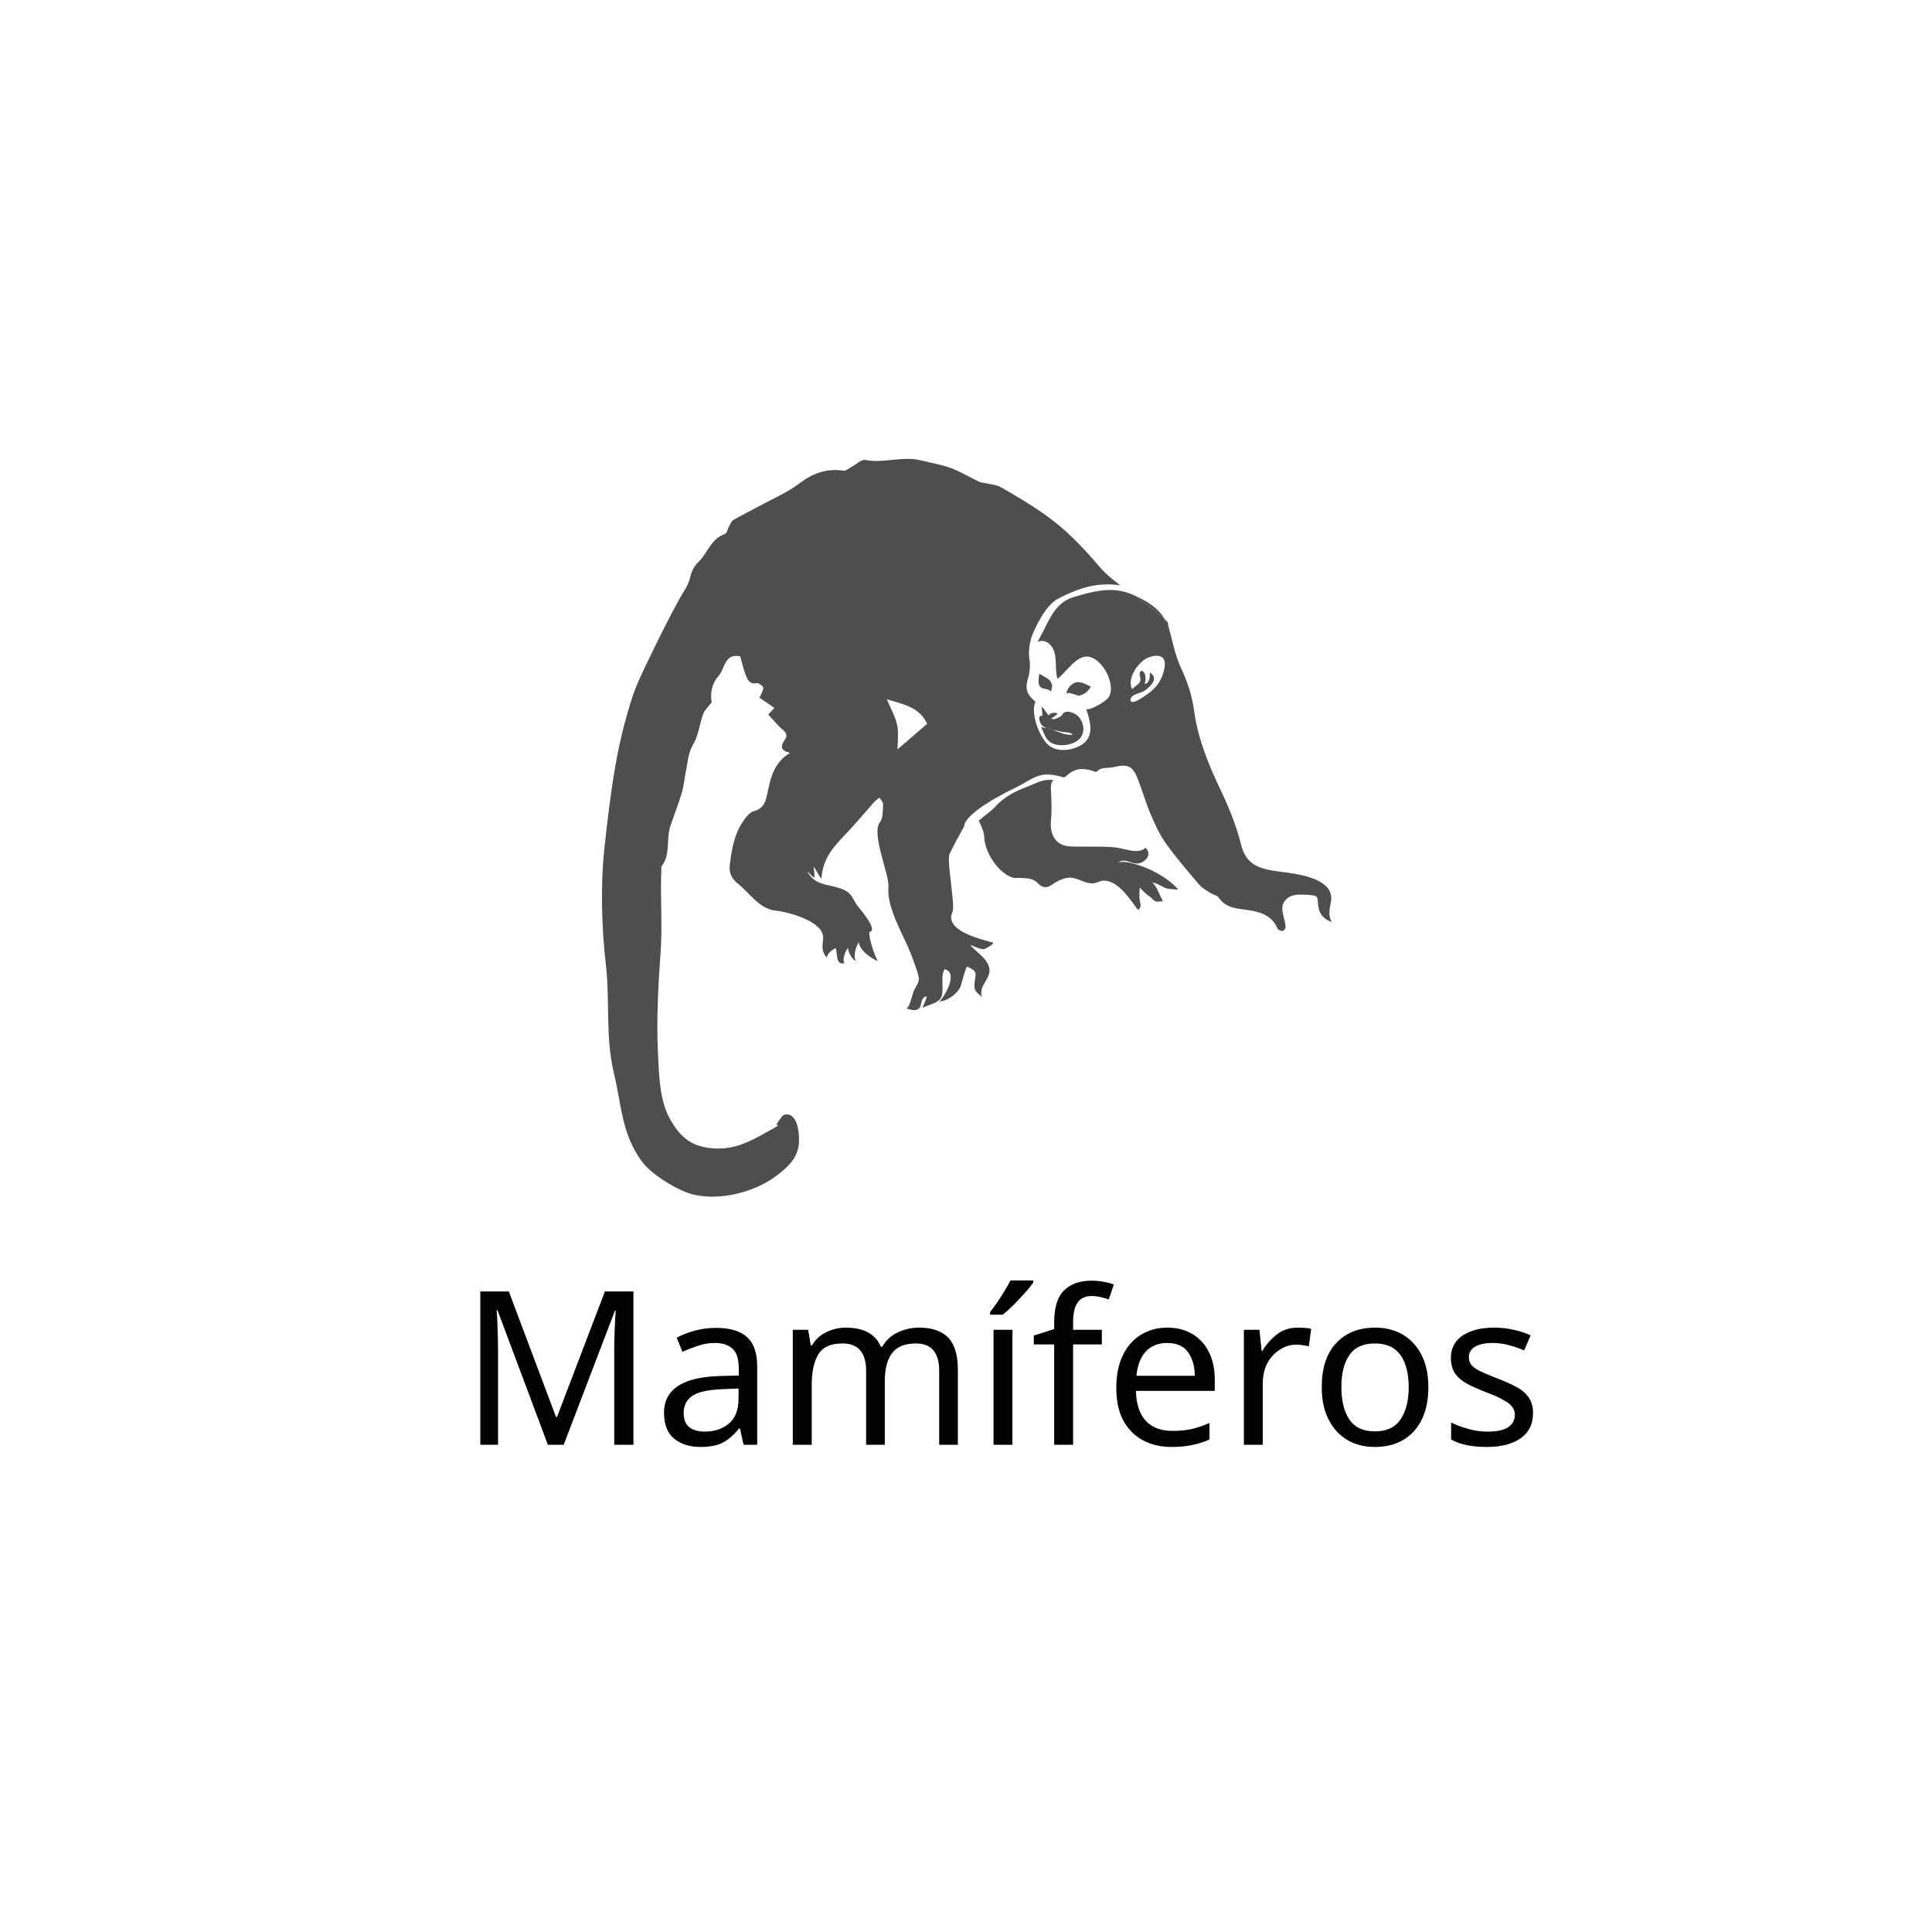
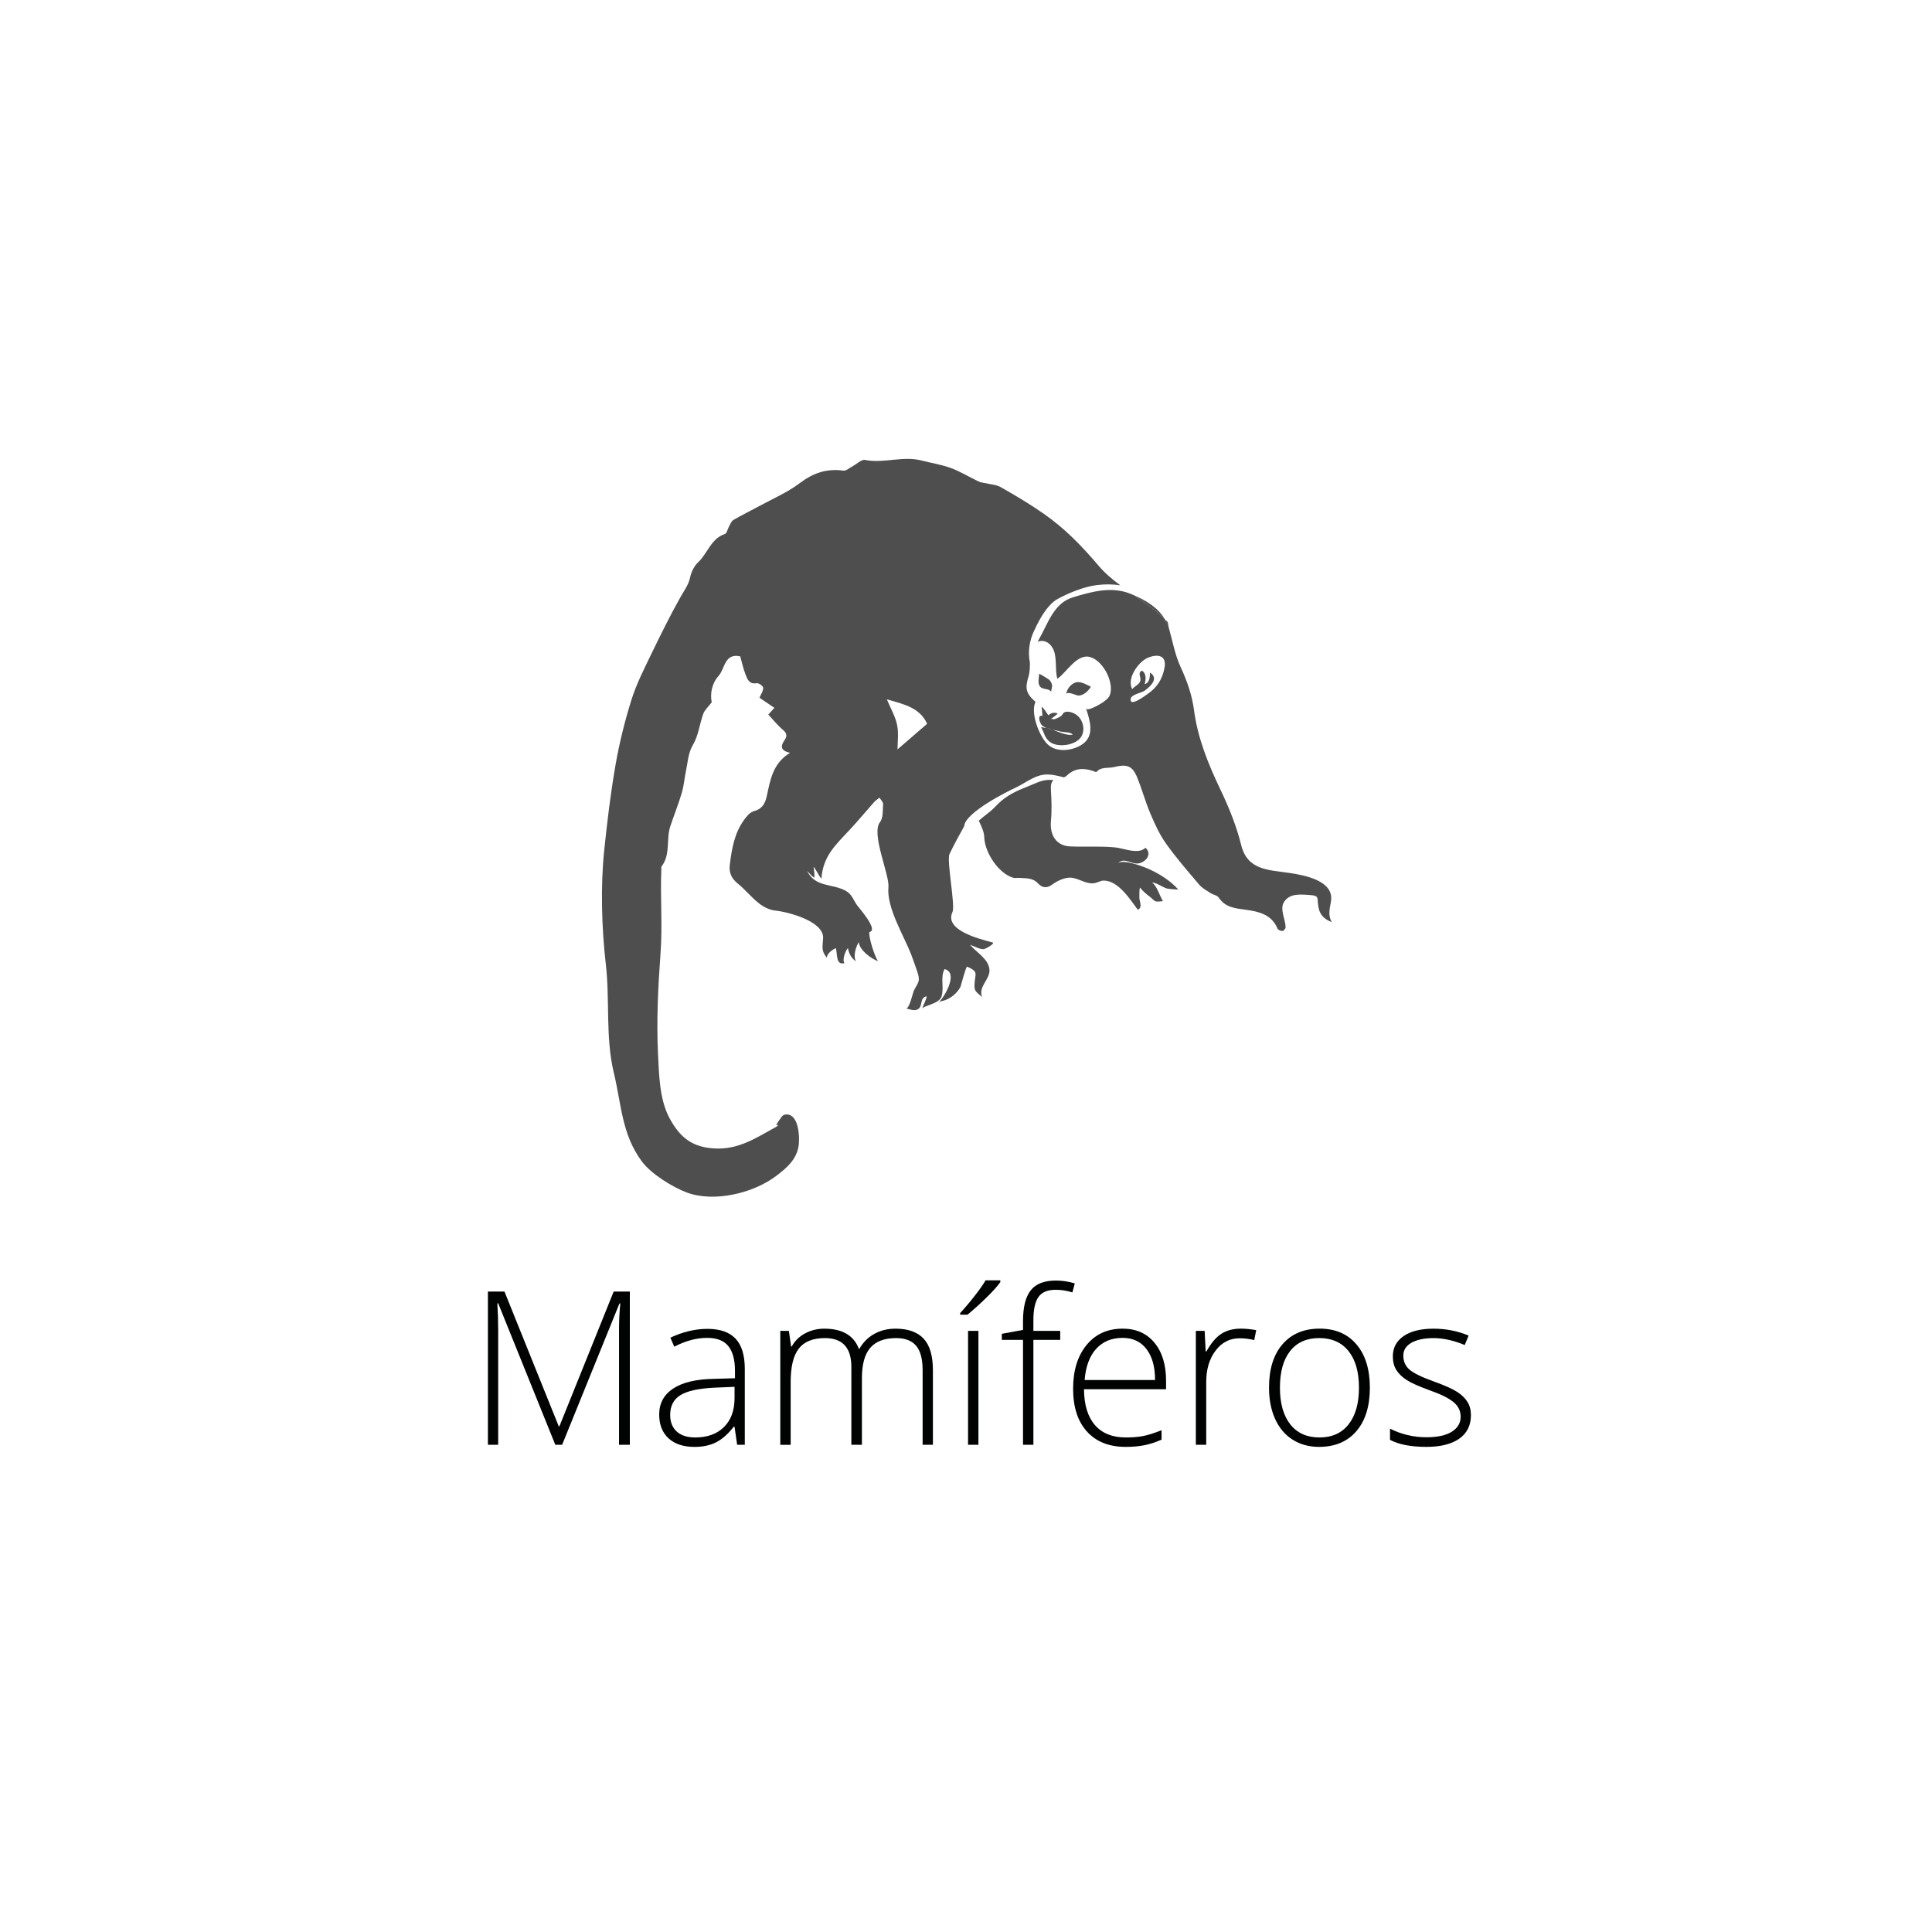
<svg xmlns="http://www.w3.org/2000/svg" version="1.1" id="Capa_1" x="0px" y="0px" width="126px" height="126px" viewBox="0 0 126 126" enable-background="new 0 0 126 126" xml:space="preserve">
  <g>
    <g>
      <g>
        <path fill="#4E4E4E" d="M73.982,38.835c0.697,0.481,1.393,0.969,1.99,1.557C75.539,39.648,74.766,39.172,73.982,38.835z" />
        <path fill="#4E4E4E" d="M66.904,51.343c-0.818,0.317-1.42,0.644-2.01,1.281c-0.289,0.316-0.715,0.582-1.061,0.9     c0.172,0.354,0.346,0.719,0.359,1.084c0.031,1.013,0.965,2.403,1.92,2.645c0.104,0.027,0.221-0.011,0.33,0     c0.439,0.035,0.891-0.028,1.252,0.357c0.266,0.284,0.561,0.356,0.951,0.064c0.301-0.224,0.793-0.455,1.174-0.436     c0.51,0.023,0.941,0.404,1.484,0.37c0.238-0.017,0.461-0.182,0.68-0.179c0.959,0.009,1.713,1.221,2.223,1.906     c0.295-0.146,0.145-0.459,0.105-0.714c-0.006-0.038-0.018-0.823,0.059-0.719c0.16,0.226,0.42,0.431,0.648,0.602     c0.141,0.108,0.223,0.25,0.406,0.293c0.039,0.009,0.432-0.014,0.414-0.04c-0.217-0.354-0.391-0.991-0.709-1.206     c0.357,0.039,0.641,0.286,0.971,0.396c0.084,0.028,0.762,0.085,0.734,0.055c-0.496-0.559-1.174-0.983-1.844-1.296     c-0.33-0.155-1.775-0.728-2.104-0.389c0.428-0.443,0.865,0.052,1.34-0.005c0.465-0.055,0.955-0.598,0.479-1.024     c-0.465,0.465-1.424,0.028-1.971-0.022c-0.967-0.095-1.957-0.022-2.93-0.064c-0.92-0.036-1.352-0.738-1.264-1.669     c0.063-0.66,0.039-1.336-0.002-2c-0.02-0.322,0.023-0.53,0.164-0.655C68.029,50.784,67.604,51.069,66.904,51.343z" />
        <path fill="#4E4E4E" d="M86.801,58.798c0.236-1.347-1.686-1.717-2.709-1.867c-1.367-0.203-2.732-0.172-3.141-1.806     c-0.309-1.25-0.803-2.469-1.359-3.631c-0.791-1.657-1.479-3.347-1.719-5.166c-0.137-1.015-0.451-1.907-0.875-2.821     c-0.381-0.825-0.537-1.759-0.793-2.645c-0.031-0.109-0.012-0.258-0.08-0.328c-0.037-0.038-0.078-0.071-0.115-0.108     c0.053,0.114,0.104,0.232,0.15,0.355c-0.053-0.139-0.117-0.27-0.188-0.392c-0.598-0.588-1.293-1.075-1.99-1.557     c-0.094-0.039-0.189-0.082-0.281-0.118c-1.236-0.486-2.523-0.125-3.738,0.246c-1.244,0.38-1.609,1.692-2.201,2.727     c-0.027,0.052-0.059,0.114-0.09,0.174c0.324-0.155,0.729-0.029,0.975,0.396c0.326,0.561,0.131,1.385,0.311,2.012     c0.602-0.407,1.301-1.708,2.182-1.404c0.758,0.259,1.35,1.352,1.307,2.132c-0.02,0.405-0.168,0.554-0.484,0.785     c-0.082,0.062-1.055,0.666-1.137,0.414c0.258,0.786,0.576,1.77-0.219,2.331c-0.613,0.435-1.713,0.591-2.301,0     c-0.529-0.528-1.117-2.018-0.775-2.756c-0.641-0.553-0.682-0.898-0.453-1.659c0.092-0.308,0.088-0.615,0.088-0.918     c-0.143-0.671-0.023-1.427,0.258-2.02c0.053-0.119,0.115-0.247,0.182-0.38c0.33-0.658,0.795-1.421,1.383-1.739     c0.727-0.394,1.717-0.794,2.535-0.896c0.541-0.068,1.057-0.063,1.541,0.014c-0.512-0.379-0.996-0.783-1.406-1.264     c-1.109-1.301-2.18-2.424-3.623-3.428c-0.891-0.621-1.83-1.175-2.771-1.711c-0.287-0.163-0.654-0.176-0.988-0.258     c-0.148-0.034-0.309-0.04-0.445-0.105c-0.607-0.289-1.189-0.65-1.818-0.883c-0.619-0.228-1.283-0.326-1.926-0.494     c-1.217-0.313-2.439,0.208-3.666-0.033c-0.248-0.048-0.564,0.283-0.854,0.433c-0.186,0.098-0.391,0.289-0.561,0.264     c-1.084-0.153-1.98,0.154-2.861,0.824c-0.787,0.595-1.719,0.993-2.59,1.467c-0.572,0.313-1.16,0.596-1.723,0.924     c-0.135,0.079-0.207,0.281-0.293,0.438c-0.094,0.159-0.137,0.439-0.262,0.478c-0.91,0.297-1.125,1.258-1.74,1.837     c-0.26,0.242-0.451,0.628-0.527,0.983c-0.105,0.507-0.396,0.871-0.633,1.296c-0.689,1.229-1.314,2.496-1.928,3.766     c-0.463,0.961-0.955,1.925-1.271,2.94c-0.434,1.387-0.787,2.811-1.037,4.245c-0.32,1.836-0.541,3.694-0.736,5.552     c-0.246,2.335-0.168,5.1,0.102,7.425c0.277,2.361-0.035,4.766,0.525,7.1c0.5,2.071,0.508,4.004,1.83,5.781     c0.604,0.811,1.99,1.669,2.916,2.018c1.795,0.671,4.355,0.052,5.852-1.084c0.682-0.515,1.313-1.062,1.453-1.952     c0.078-0.506,0.035-2.097-0.82-2.05c-0.266,0.014-0.301,0.206-0.439,0.366c-0.049,0.056-0.16,0.264-0.213,0.328     c0.172-0.033,0.172,0.005,0,0.118c-1.332,0.736-2.438,1.484-3.994,1.406c-1.461-0.077-2.271-0.695-2.971-2.011     c-0.631-1.186-0.668-2.797-0.732-4.117c-0.107-2.194,0.002-4.392,0.162-6.583c0.139-1.864-0.023-3.613,0.053-5.464     c0.004-0.079-0.016-0.177,0.023-0.23c0.594-0.782,0.281-1.763,0.564-2.612c0.246-0.73,0.531-1.447,0.75-2.185     c0.137-0.461,0.17-0.952,0.271-1.428c0.123-0.574,0.133-1.15,0.463-1.709c0.35-0.591,0.424-1.344,0.664-2.009     c0.088-0.242,0.313-0.436,0.551-0.751c-0.104-0.522-0.02-1.199,0.451-1.724c0.418-0.467,0.377-1.501,1.41-1.27     c0.113,0.398,0.195,0.801,0.342,1.174c0.121,0.317,0.244,0.663,0.73,0.574c0.129-0.025,0.424,0.19,0.426,0.302     c0.008,0.205-0.146,0.415-0.244,0.647c0.291,0.197,0.615,0.417,0.973,0.661c-0.162,0.18-0.289,0.319-0.396,0.439     c0.322,0.342,0.613,0.713,0.967,1.009c0.262,0.222,0.258,0.417,0.096,0.648c-0.264,0.384-0.303,0.69,0.355,0.835     c-1.135,0.688-1.289,1.778-1.52,2.827c-0.109,0.49-0.303,0.84-0.846,0.983c-0.256,0.068-0.488,0.357-0.66,0.601     c-0.609,0.859-0.779,1.87-0.904,2.893c-0.063,0.504,0.104,0.887,0.512,1.217c0.494,0.398,0.898,0.912,1.395,1.301     c0.299,0.235,0.689,0.43,1.059,0.467c0.811,0.084,3.189,0.688,3.119,1.812c-0.029,0.523-0.143,0.804,0.24,1.256     c0.027-0.28,0.357-0.515,0.586-0.619c0.121,0.333-0.023,1.146,0.57,0.976c-0.168-0.206,0.057-0.805,0.223-0.979     c0.063,0.366,0.229,0.662,0.521,0.866c-0.193-0.365-0.008-0.921,0.186-1.26c0.037,0.526,0.805,1.088,1.254,1.247     c-0.199-0.263-0.629-1.558-0.559-1.903c0.621-0.105-0.678-1.566-0.799-1.734c-0.254-0.354-0.342-0.729-0.744-0.95     c-0.908-0.497-1.967-0.202-2.523-1.294c0.156,0.143,0.287,0.332,0.467,0.438c0.039-0.243-0.016-0.473-0.045-0.716     c0.199,0.244,0.311,0.543,0.51,0.783c0.117-1.484,0.9-2.174,1.85-3.193c0.545-0.583,1.053-1.202,1.584-1.799     c0.1-0.115,0.236-0.197,0.357-0.293c0.084,0.14,0.242,0.286,0.234,0.419c-0.025,0.403,0.012,0.903-0.205,1.179     c-0.592,0.748,0.633,3.43,0.553,4.235c-0.129,1.338,1.004,3.161,1.477,4.375c0.141,0.36,0.262,0.731,0.391,1.097     c0.242,0.697,0.074,0.71-0.205,1.271c-0.076,0.153-0.289,1.199-0.523,1.171c0.23,0.028,0.537,0.213,0.811,0.03     c0.301-0.203,0.072-0.736,0.543-0.826c-0.029,0.279-0.229,0.548-0.285,0.817c0.045-0.212,1.09-0.304,1.25-0.793     c0.193-0.582-0.096-1.245,0.201-1.796c0.941,0.227-0.008,1.856-0.432,2.223c0.141-0.124,0.141-0.108,0.313-0.15     c0.479-0.114,0.928-0.486,1.154-0.906c0.031-0.061,0.361-1.361,0.438-1.326c0.768,0.341,0.518,0.438,0.482,1.136     c-0.023,0.455,0.066,0.475,0.492,0.84c-0.27-0.693,0.563-1.165,0.479-1.821c-0.086-0.684-0.857-1.089-1.256-1.572     c0.266,0.072,0.596,0.288,0.877,0.275c0.117-0.004,0.781-0.38,0.586-0.434c-0.922-0.249-3.16-0.809-2.617-1.986     c0.201-0.438-0.398-3.358-0.189-3.79c0.295-0.613,0.617-1.211,0.951-1.801c0.053-0.911,2.924-2.321,3.303-2.495     c0.621-0.286,1.23-0.796,1.906-0.873c0.404-0.045,0.846,0.051,1.281,0.174c0.072-0.021,0.143-0.053,0.189-0.1     c0.514-0.507,1.104-0.529,1.738-0.31c0.07,0.024,0.189,0.082,0.211,0.056c0.32-0.354,0.748-0.223,1.127-0.312     c0.84-0.201,1.207-0.126,1.537,0.691c0.311,0.769,0.531,1.58,0.855,2.343c0.287,0.672,0.592,1.356,1.014,1.945     c0.666,0.937,1.424,1.811,2.17,2.687c0.191,0.225,0.471,0.375,0.725,0.54c0.174,0.116,0.443,0.147,0.547,0.303     c0.447,0.666,1.109,0.7,1.807,0.8c0.813,0.111,1.646,0.304,2.027,1.222c0.035,0.086,0.213,0.159,0.32,0.157     c0.074-0.002,0.203-0.148,0.205-0.233c0.008-0.508-0.395-1.179-0.107-1.646c0.352-0.567,0.994-0.511,1.557-0.478     c0.881,0.048,0.529,0.17,0.729,0.948c0.105,0.417,0.449,0.698,0.844,0.826C86.588,59.725,86.725,59.232,86.801,58.798z      M58.533,48.874c0-0.46,0.086-1.046-0.025-1.588c-0.115-0.565-0.426-1.087-0.67-1.678c1.096,0.317,2.148,0.531,2.627,1.597     C59.813,47.77,59.16,48.334,58.533,48.874z M75.953,43.509c-0.125,0.753-0.486,1.328-1.109,1.751     c-0.148,0.101-1.191,0.893-1.104,0.316c0.043-0.298,0.723-0.384,0.932-0.546c0.363-0.278,0.932-0.789,0.324-1.167     c0.004,0.285-0.027,0.694-0.348,0.749c0.094-0.28,0.121-0.717-0.182-0.875c-0.311,0.183-0.002,0.419-0.111,0.71     c-0.078,0.203-0.365,0.31-0.52,0.5c-0.092-0.183-0.111-0.389-0.078-0.597c0.1-0.63,0.672-1.291,1.146-1.472     C75.506,42.646,76.08,42.74,75.953,43.509z" />
        <path fill="#4E4E4E" d="M70.326,45.365c0.334-0.002,0.658-0.298,0.816-0.58c-0.26-0.124-0.529-0.289-0.82-0.299     c-0.375-0.013-0.773,0.414-0.781,0.81C69.545,45.032,70.229,45.365,70.326,45.365z" />
        <path fill="#4E4E4E" d="M68.564,45.134c-0.035-0.062,0.066-0.333,0.051-0.433c-0.021-0.129-0.08-0.253-0.166-0.349     c-0.047-0.054-0.68-0.434-0.68-0.409c0,0.256-0.125,0.614,0.068,0.842C68.02,44.998,68.42,44.872,68.564,45.134z" />
        <path fill="#4E4E4E" d="M67.926,46.096c0.012,0.006,0.064,0.55,0.059,0.594c-0.365-0.087-0.172,0.462-0.041,0.602     c0.072,0.079,0.189,0.14,0.326,0.188c0.121,0.023,0.244,0.062,0.375,0.11c0.199,0.044,0.396,0.083,0.527,0.119     c0.211,0.059,0.67,0.014,0.781,0.208c-0.41,0.061-0.877-0.171-1.309-0.327c-0.131-0.032-0.26-0.067-0.375-0.11     c-0.027-0.006-0.055-0.011-0.08-0.016c-0.086,0.005-0.195-0.033-0.295-0.048c0.211,0.362,0.232,0.736,0.613,0.997     c0.521,0.355,1.672,0.198,2.016-0.377c0.275-0.466,0.098-1.125-0.336-1.427c-0.191-0.133-0.547-0.264-0.771-0.151     c-0.105,0.054-0.123,0.167-0.205,0.232c-0.135,0.105-0.32,0.168-0.479,0.229c-0.014-0.004-0.027-0.01-0.037-0.015     c-0.078-0.033-0.063-0.025-0.188-0.011c0.168-0.094,0.316-0.213,0.473-0.345c-0.148-0.116-0.48-0.063-0.592,0.104     C68.223,46.49,68.123,46.209,67.926,46.096z" />
        <path fill="#4E4E4E" d="M68.27,47.479c0.115,0.043,0.244,0.078,0.375,0.11C68.514,47.54,68.391,47.502,68.27,47.479z" />
      </g>
    </g>
-     <text transform="matrix(1 0 0 1 29.9658 94.2256)" fill="#010202" font-family="'OpenSans-Light'" font-size="14">Mamíferos</text>
+     <g>
+       <path fill="#010202" d="M36.216,94.226l-3.726-9.229h-0.055c0.036,0.565,0.055,1.144,0.055,1.736v7.492h-0.67v-9.994h1.08    l3.541,8.791h0.041l3.541-8.791h1.053v9.994h-0.704v-7.574c0-0.528,0.027-1.075,0.082-1.641h-0.055l-3.739,9.215H36.216z" />
+       <path fill="#010202" d="M48.075,94.226l-0.171-1.176H47.85c-0.374,0.479-0.758,0.817-1.152,1.016    c-0.394,0.197-0.859,0.297-1.397,0.297c-0.729,0-1.297-0.187-1.702-0.561s-0.608-0.891-0.608-1.552    c0-0.725,0.302-1.287,0.905-1.688c0.604-0.401,1.479-0.613,2.622-0.636l1.415-0.041v-0.492c0-0.706-0.144-1.239-0.431-1.6    s-0.75-0.54-1.388-0.54c-0.688,0-1.401,0.191-2.14,0.574l-0.253-0.588c0.815-0.383,1.622-0.574,2.42-0.574    c0.815,0,1.425,0.212,1.828,0.636s0.605,1.085,0.605,1.982v4.942H48.075z M45.341,93.747c0.793,0,1.418-0.227,1.876-0.68    c0.458-0.454,0.688-1.084,0.688-1.891v-0.731L46.605,90.5c-1.044,0.05-1.788,0.213-2.232,0.489    c-0.444,0.275-0.666,0.705-0.666,1.288c0,0.465,0.143,0.826,0.427,1.084C44.419,93.618,44.821,93.747,45.341,93.747z" />
+       <path fill="#010202" d="M60.171,94.226v-4.874c0-0.725-0.142-1.253-0.424-1.586s-0.716-0.499-1.299-0.499    c-0.761,0-1.324,0.21-1.688,0.629s-0.547,1.078-0.547,1.976v4.354h-0.69v-5.079c0-1.253-0.574-1.88-1.723-1.88    c-0.779,0-1.347,0.227-1.702,0.681c-0.355,0.453-0.533,1.179-0.533,2.177v4.102h-0.677v-7.431h0.561l0.144,1.019h0.041    c0.205-0.369,0.497-0.655,0.875-0.857c0.378-0.203,0.795-0.305,1.251-0.305c1.171,0,1.923,0.439,2.256,1.319h0.027    c0.241-0.424,0.566-0.75,0.974-0.978c0.408-0.228,0.872-0.342,1.392-0.342c0.812,0,1.42,0.217,1.825,0.649    s0.608,1.121,0.608,2.064v4.86H60.171z" />
+       <path fill="#010202" d="M62.62,85.633c0.333-0.36,0.662-0.751,0.987-1.172c0.326-0.422,0.549-0.742,0.667-0.961h0.964v0.116    c-0.164,0.237-0.443,0.552-0.838,0.943c-0.394,0.392-0.828,0.786-1.302,1.183H62.62V85.633z M63.81,94.226h-0.677v-7.431h0.677    V94.226z" />
+       <path fill="#010202" d="M69.145,87.383h-1.75v6.843h-0.677v-6.843h-1.381v-0.396l1.381-0.253v-0.574    c0-0.911,0.167-1.58,0.502-2.006c0.335-0.427,0.884-0.64,1.645-0.64c0.41,0,0.82,0.062,1.23,0.185l-0.157,0.588    c-0.364-0.114-0.727-0.171-1.087-0.171c-0.528,0-0.903,0.156-1.125,0.469c-0.221,0.312-0.331,0.818-0.331,1.521v0.69h1.75V87.383z    " />
+       <path fill="#010202" d="M73.416,94.362c-1.08,0-1.922-0.333-2.526-0.998c-0.604-0.665-0.905-1.598-0.905-2.796    c0-1.185,0.292-2.134,0.875-2.847c0.583-0.714,1.369-1.07,2.358-1.07c0.875,0,1.565,0.306,2.071,0.916s0.759,1.44,0.759,2.488    v0.547h-5.353c0.009,1.021,0.247,1.8,0.714,2.338c0.468,0.538,1.137,0.807,2.007,0.807c0.424,0,0.796-0.029,1.117-0.089    s0.729-0.187,1.221-0.383v0.615c-0.419,0.183-0.807,0.307-1.162,0.372C74.236,94.329,73.845,94.362,73.416,94.362z M73.218,87.253    c-0.716,0-1.29,0.236-1.723,0.708s-0.686,1.151-0.759,2.04h4.594c0-0.861-0.187-1.534-0.561-2.02S73.879,87.253,73.218,87.253z" />
+       <path fill="#010202" d="M80.916,86.651c0.314,0,0.651,0.032,1.012,0.096l-0.13,0.649c-0.31-0.077-0.631-0.116-0.964-0.116    c-0.634,0-1.153,0.269-1.559,0.807s-0.608,1.217-0.608,2.037v4.102H77.99v-7.431h0.574l0.068,1.34h0.048    c0.306-0.547,0.631-0.931,0.978-1.151C80.005,86.762,80.424,86.651,80.916,86.651z" />
+       <path fill="#010202" d="M89.339,90.5c0,1.212-0.294,2.159-0.882,2.841c-0.588,0.681-1.399,1.021-2.434,1.021    c-0.651,0-1.226-0.157-1.723-0.472s-0.877-0.766-1.142-1.354s-0.396-1.267-0.396-2.037c0-1.212,0.294-2.156,0.882-2.833    s1.395-1.016,2.42-1.016c1.021,0,1.821,0.343,2.402,1.029C89.048,88.366,89.339,89.306,89.339,90.5z M83.474,90.5    c0,1.021,0.225,1.817,0.673,2.39c0.449,0.571,1.084,0.857,1.904,0.857s1.455-0.286,1.903-0.857    c0.449-0.572,0.674-1.369,0.674-2.39c0-1.025-0.227-1.82-0.681-2.386c-0.453-0.565-1.09-0.848-1.91-0.848    s-1.453,0.281-1.897,0.845C83.695,88.674,83.474,89.47,83.474,90.5z" />
+       <path fill="#010202" d="M95.93,92.291c0,0.665-0.253,1.177-0.759,1.535c-0.506,0.357-1.224,0.536-2.153,0.536    c-0.993,0-1.782-0.152-2.365-0.458v-0.731c0.747,0.374,1.536,0.561,2.365,0.561c0.733,0,1.291-0.122,1.671-0.365    c0.381-0.244,0.571-0.569,0.571-0.975c0-0.374-0.151-0.688-0.455-0.943c-0.303-0.255-0.801-0.506-1.493-0.752    c-0.743-0.269-1.265-0.5-1.565-0.693c-0.301-0.194-0.527-0.413-0.681-0.656c-0.152-0.244-0.229-0.542-0.229-0.893    c0-0.556,0.233-0.996,0.7-1.319c0.468-0.323,1.12-0.485,1.959-0.485c0.802,0,1.563,0.15,2.283,0.451l-0.253,0.615    c-0.729-0.301-1.406-0.451-2.03-0.451c-0.606,0-1.087,0.101-1.442,0.301s-0.533,0.479-0.533,0.834c0,0.388,0.138,0.697,0.413,0.93    c0.276,0.232,0.815,0.492,1.617,0.779c0.67,0.241,1.157,0.459,1.463,0.653c0.306,0.193,0.534,0.413,0.687,0.659    C95.854,91.669,95.93,91.958,95.93,92.291z" />
+     </g>
  </g>
  <g id="Grabar_-_Gris_1_">
</g>
  <g id="Grabar_-_Gris">
</g>
</svg>
